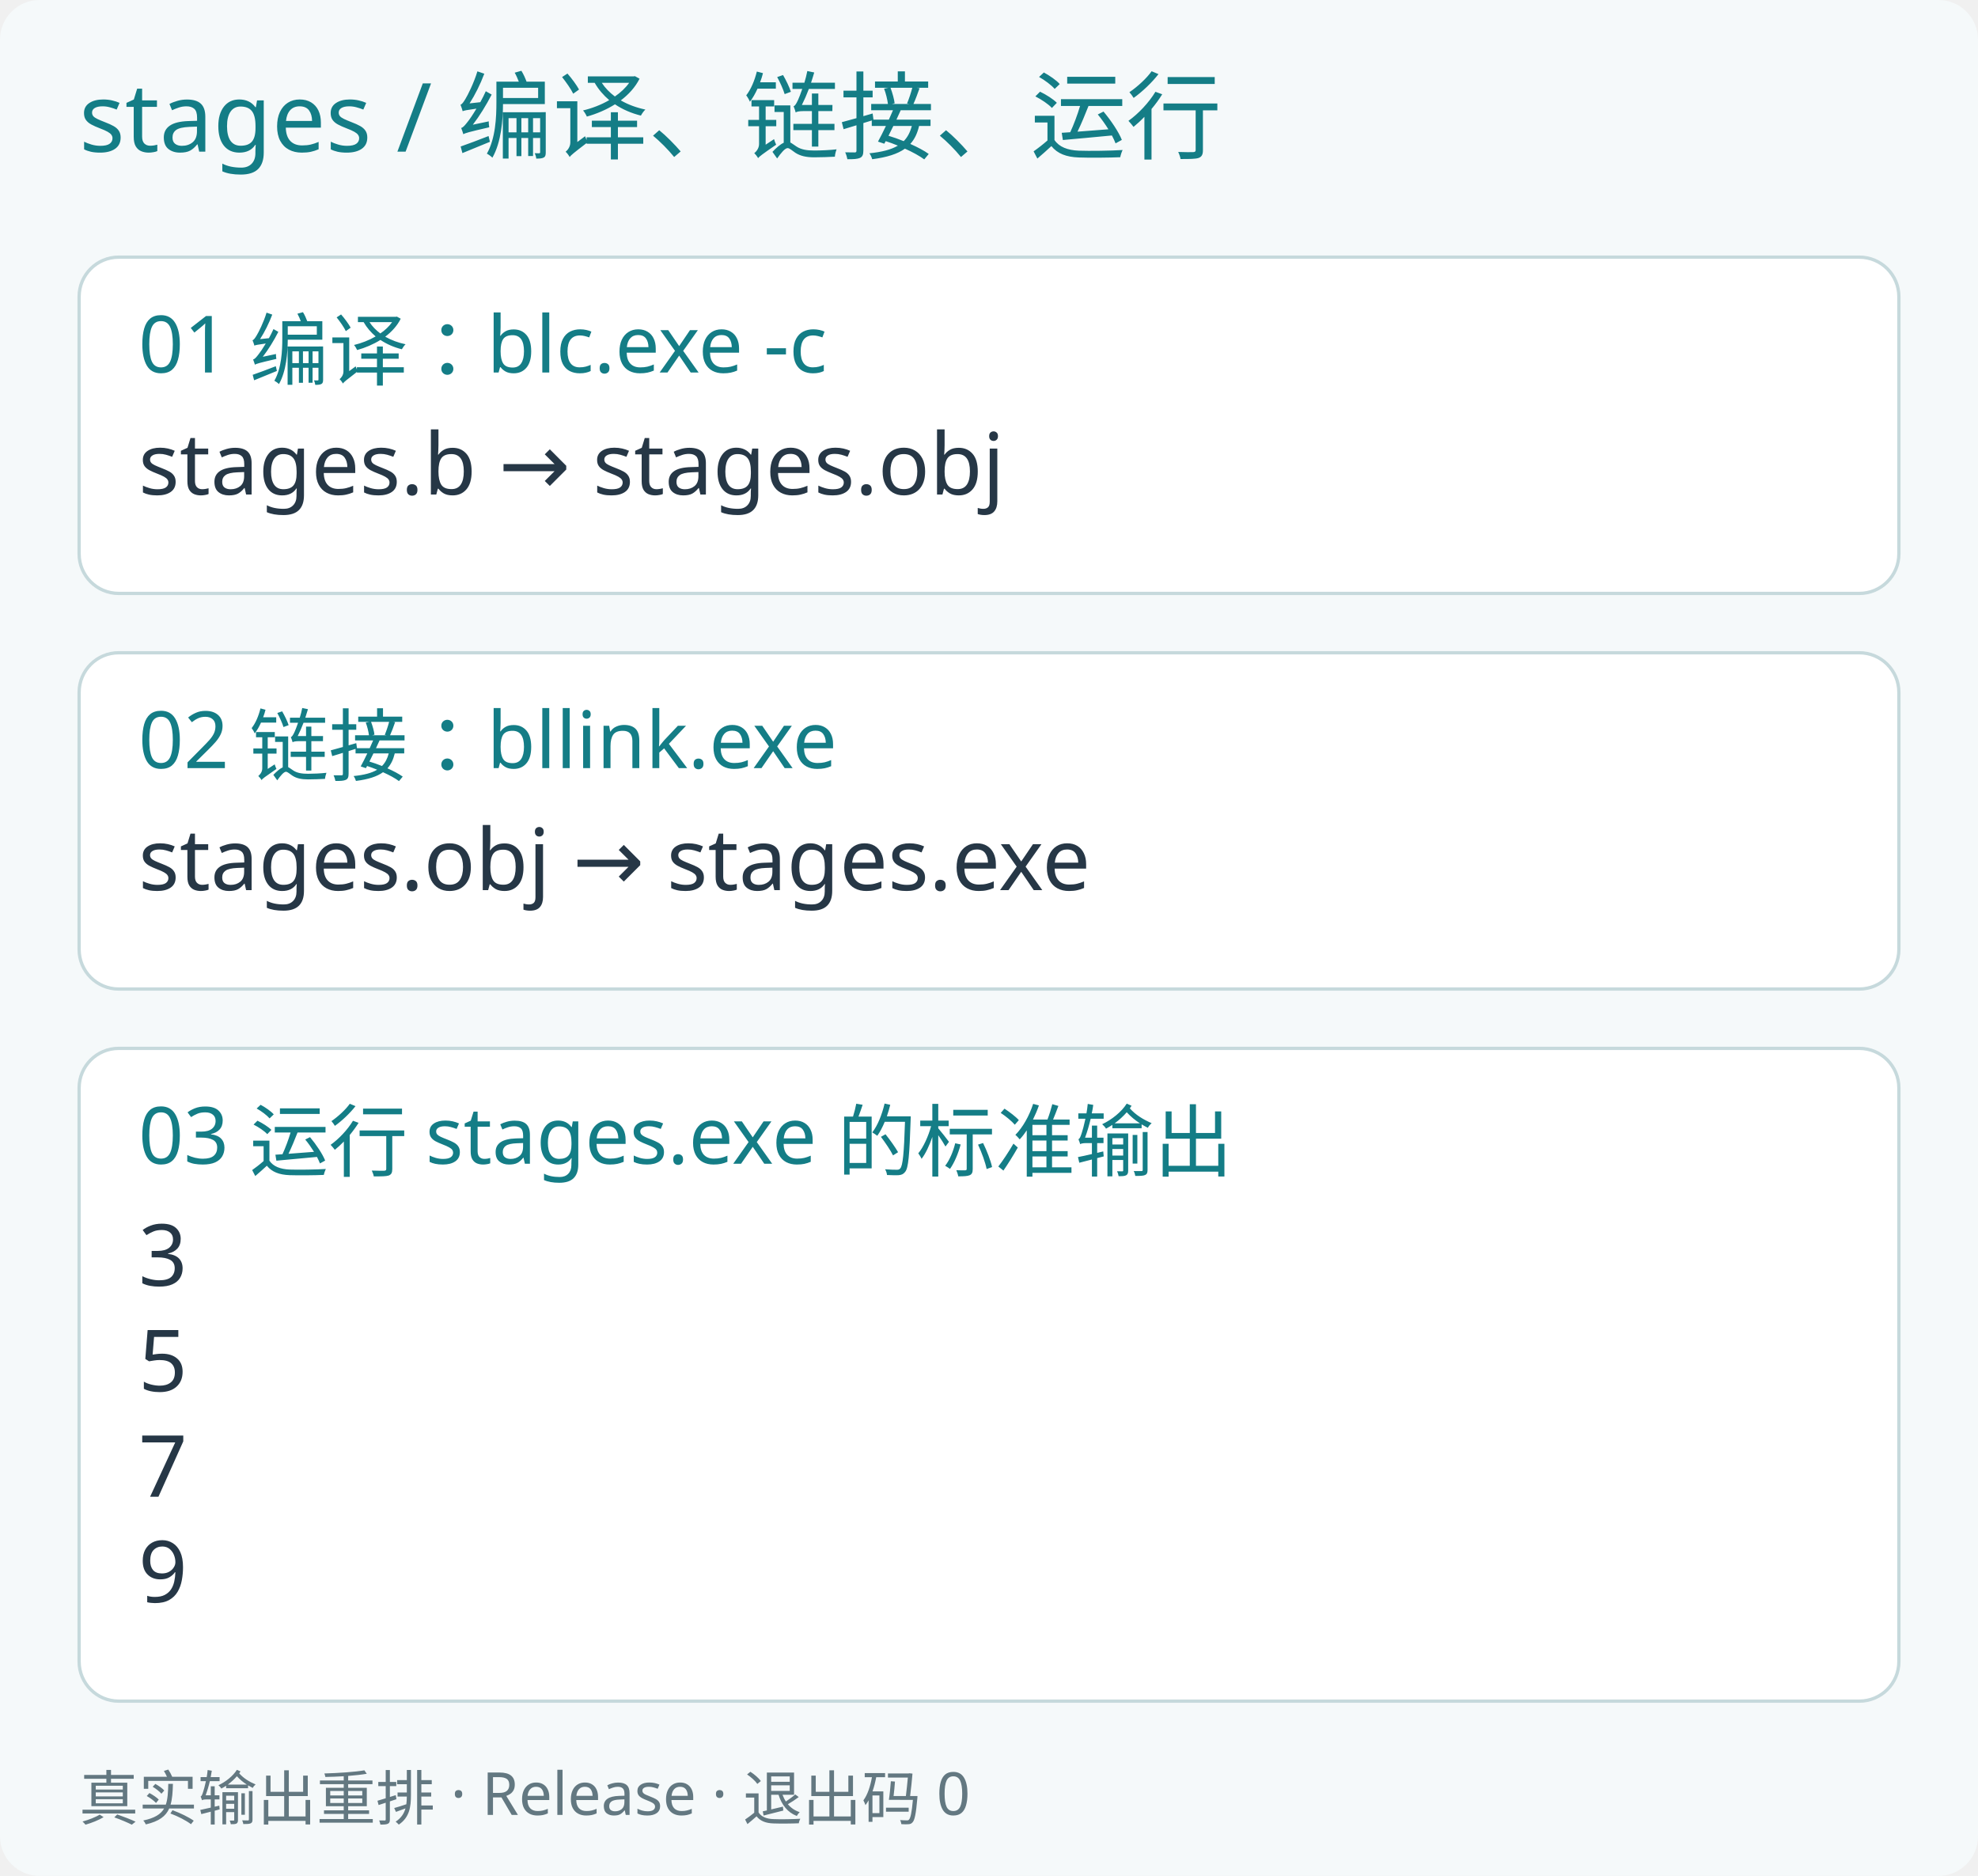
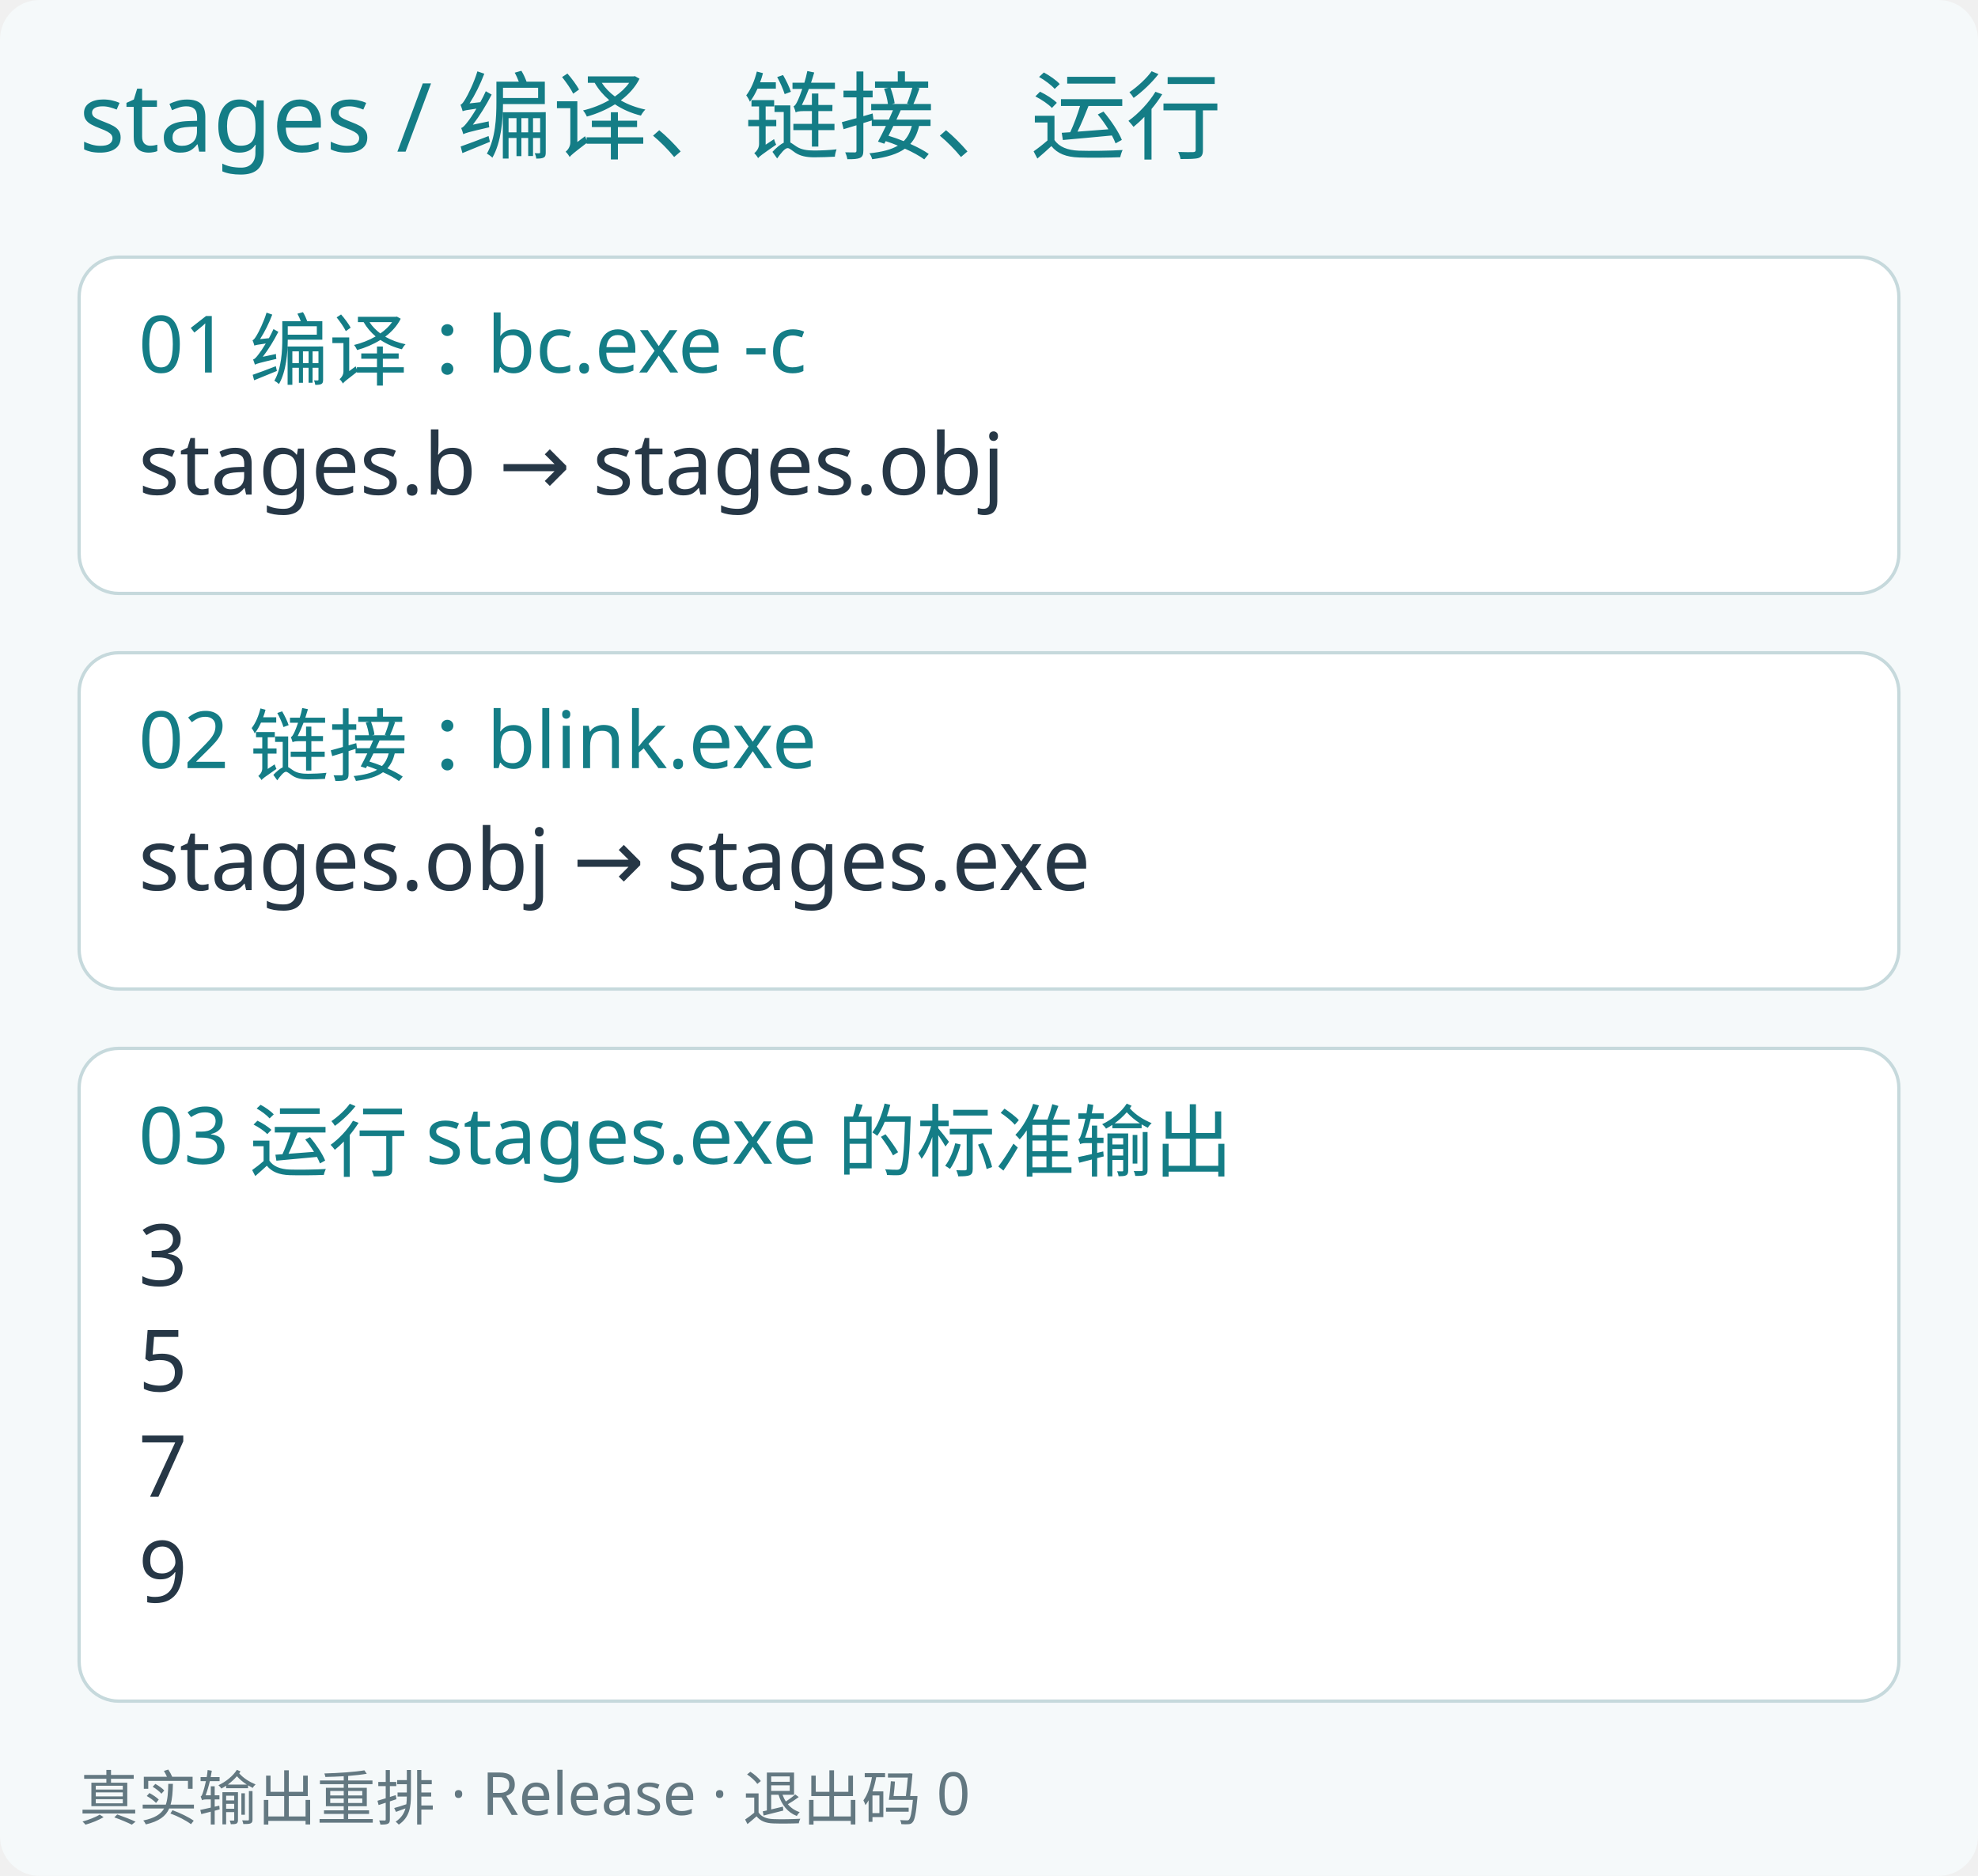
<svg xmlns="http://www.w3.org/2000/svg" width="600" height="569">
  <rect width="600" height="569" rx="12" fill="#f5f9fa" />
  <text x="24" y="46" font-family="SimHei" font-size="29" fill="#147d86">stages / 编译、链接、运行</text>
  <rect x="24" y="78" width="552" height="102" rx="12" fill="white" stroke="#c6d9dc" />
-   <text x="42" y="113" font-family="SimHei" font-size="24" fill="#147d86">01 编译：blc.exe -c</text>
+   <text x="42" y="113" font-family="SimHei" font-size="24" fill="#147d86">01 编译：bc.exe -c</text>
  <text x="42" y="150" font-family="SimHei" font-size="26" fill="#263746">stages.b → stages.obj</text>
  <rect x="24" y="198" width="552" height="102" rx="12" fill="white" stroke="#c6d9dc" />
-   <text x="42" y="233" font-family="SimHei" font-size="24" fill="#147d86">02 链接：bllink.exe</text>
+   <text x="42" y="233" font-family="SimHei" font-size="24" fill="#147d86">02 链接：blink.exe</text>
  <text x="42" y="270" font-family="SimHei" font-size="26" fill="#263746">stages.obj → stages.exe</text>
  <rect x="24" y="318" width="552" height="198" rx="12" fill="white" stroke="#c6d9dc" />
  <text x="42" y="353" font-family="SimHei" font-size="24" fill="#147d86">03 运行 stages.exe 的标准输出</text>
  <text x="42" y="390" font-family="SimHei" font-size="26" fill="#263746">3</text>
  <text x="42" y="422" font-family="SimHei" font-size="26" fill="#263746">5</text>
  <text x="42" y="454" font-family="SimHei" font-size="26" fill="#263746">7</text>
  <text x="42" y="486" font-family="SimHei" font-size="26" fill="#263746">9</text>
  <text x="24" y="552" font-family="SimHei" font-size="18" fill="#637881">真实输出重排 · Release · 退出码 0</text>
</svg>
